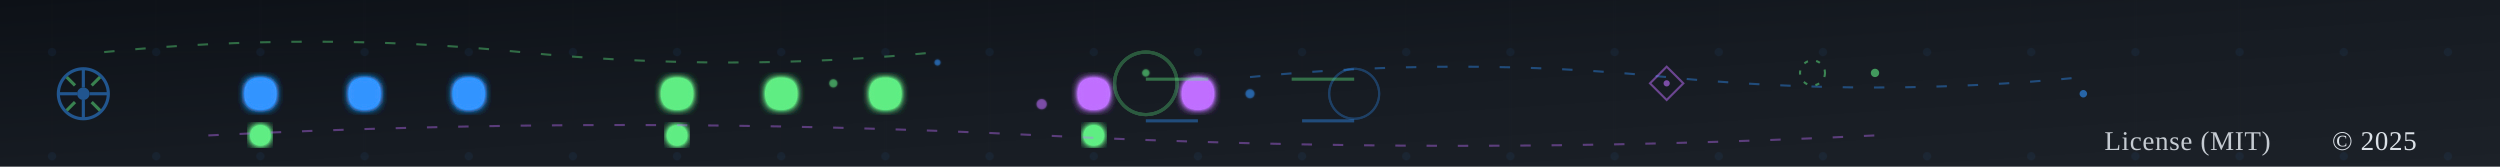
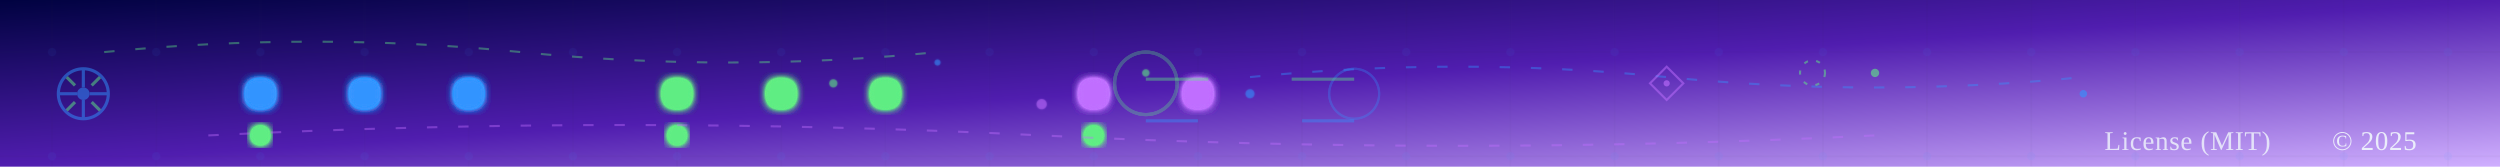
<svg xmlns="http://www.w3.org/2000/svg" width="1200" height="80" viewBox="0 0 1200 80" role="img" aria-label="Kubernetes Orchestration Footer">
  <defs>
    <linearGradient id="bgK8s10F" x1="0%" y1="0%" x2="100%" y2="100%">
-       <stop offset="0%" style="stop-color:#0d1117;stop-opacity:1">
+       <stop offset="0%" style="stop-color:#000240;stop-opacity:1">

      </stop>
-       <stop offset="50%" style="stop-color:#161b22;stop-opacity:1" />
-       <stop offset="100%" style="stop-color:#1c2128;stop-opacity:1">
+       <stop offset="50%" style="stop-color:#501DAF;stop-opacity:1" />
+       <stop offset="100%" style="stop-color:#D0B0FF;stop-opacity:1">

      </stop>
    </linearGradient>
    <filter id="k8sGlow10F" x="-50%" y="-50%" width="200%" height="200%">
      <feGaussianBlur stdDeviation="2.5" result="blur" />
      <feColorMatrix in="blur" type="matrix" values="1 0 0 0 0  0 1 0 0 0  0 0 1 0 0  0 0 0 7 0" result="glow" />
      <feMerge>
        <feMergeNode in="glow" />
        <feMergeNode in="SourceGraphic" />
      </feMerge>
    </filter>
    <pattern id="clusterPattern10F" x="0" y="0" width="50" height="50" patternUnits="userSpaceOnUse">
      <path d="M 25 0 L 25 50 M 0 25 L 50 25" stroke="#30363d" stroke-width="0.5" opacity="0.15" />
      <circle cx="25" cy="25" r="2" fill="#3094FF" opacity="0.2" />
    </pattern>
  </defs>
  <style>
    @media (prefers-color-scheme: dark) {
      .text-link { fill: #c9d1d9; font-family: 'SF Pro Text', -apple-system, BlinkMacSystemFont, 'Segoe UI', 'Roboto', 'Helvetica Neue', Arial, sans-serif; font-weight: 500; }
      .divider { stroke: #30363d; }
    }
    @media (prefers-color-scheme: light) {
      .text-link { fill: #1f2328; font-family: 'SF Pro Text', -apple-system, BlinkMacSystemFont, 'Segoe UI', 'Roboto', 'Helvetica Neue', Arial, sans-serif; font-weight: 500; }
      .divider { stroke: #d0d7de; }
    }

    .link { font-size: 13px; letter-spacing: 0.3px; }

    .pod-scale {
      animation: pod-scaling 3s cubic-bezier(0.4, 0, 0.2, 1) infinite;
      transform-origin: center;
    }
    @keyframes pod-scaling {
      0% { opacity: 0; transform: scale(0.0); }
      50% { opacity: 1; transform: scale(2.0); }
      100% { opacity: 0.6; transform: scale(2.0); }
    }

    .rolling-update {
      animation: roll-wave 4s ease-in-out infinite;
      transform-origin: center;
    }
    @keyframes roll-wave {
      0%, 100% { opacity: 0.3; transform: translateY(0); }
      50% { opacity: 1; transform: translateY(-8.0px); }
    }

    .health-pulse {
      animation: health-beat 2s cubic-bezier(0.4, 0, 0.6, 1) infinite;
    }
    @keyframes health-beat {
      0%, 100% { opacity: 0.2; r: 3; }
      50% { opacity: 1; r: 5; }
    }

    @media (prefers-reduced-motion: reduce) { * { animation: none !important; } }

    /* Enhanced particle effects */
    .particle {
      animation: particle-float 4s ease-in-out infinite;
      filter: blur(0.5px);
    }
    @keyframes particle-float {
      0%, 100% { opacity: 0; transform: translateY(0) translateX(0) scale(0); }
      25% { opacity: 0.8; transform: translateY(-20px) translateX(-10px) scale(1.5); }
      50% { opacity: 1; transform: translateY(-40px) translateX(5px) scale(2); }
      75% { opacity: 0.6; transform: translateY(-30px) translateX(15px) scale(1.8); }
    }

    .particle-2 {
      animation: particle-spin 5s linear infinite;
    }
    @keyframes particle-spin {
      0% { opacity: 0; transform: rotate(0deg) translateX(20px) scale(0); }
      50% { opacity: 1; transform: rotate(180deg) translateX(40px) scale(2); }
      100% { opacity: 0; transform: rotate(360deg) translateX(20px) scale(0); }
    }

    /* Wave effects */
    .wave-line {
      stroke-dasharray: 5 10;
      animation: wave-flow 3s linear infinite;
    }
    @keyframes wave-flow {
      to { stroke-dashoffset: -100; }
    }

    /* Glow pulse on text */
    .text-link {
      animation: text-glow 3s ease-in-out infinite;
    }
    @keyframes text-glow {
      0%, 100% { opacity: 0.7; filter: drop-shadow(0 0 0px transparent); }
      50% { opacity: 1; filter: drop-shadow(0 0 8px rgba(95, 237, 131, 0.6)); }
    }

    /* Rotating elements */
    .rotate-slow {
      animation: rotate-360 20s linear infinite;
      transform-origin: center;
    }
    @keyframes rotate-360 {
      to { transform: rotate(360deg); }
    }

    /* Shimmer effect */
    .shimmer {
      animation: shimmer-pass 4s ease-in-out infinite;
    }
    @keyframes shimmer-pass {
      0%, 100% { opacity: 0.3; }
      50% { opacity: 1; }
    }

    /* Ripple effect */
    .ripple {
      animation: ripple-expand 3s ease-out infinite;
      transform-origin: center;
    }
    @keyframes ripple-expand {
      0% { opacity: 1; transform: scale(0.5); }
      100% { opacity: 0; transform: scale(3); }
    }

    </style>
  <rect width="1200" height="80" fill="url(#bgK8s10F)" />
  <rect width="1200" height="80" fill="url(#clusterPattern10F)" opacity="0.3" />
  <line x1="0" y1="1" x2="1200" y2="1" class="divider" stroke-width="2" />
  <g filter="url(#k8sGlow10F)">
    <rect class="pod-scale" x="120" y="40" width="10" height="10" rx="2" fill="#3094FF" style="animation-delay: 0s" />
    <rect class="pod-scale" x="170" y="40" width="10" height="10" rx="2" fill="#3094FF" style="animation-delay: 0.3s" />
    <rect class="pod-scale" x="220" y="40" width="10" height="10" rx="2" fill="#3094FF" style="animation-delay: 0.6s" />
    <rect class="rolling-update" x="320" y="40" width="10" height="10" rx="2" fill="#5FED83" style="animation-delay: 0s" />
    <rect class="rolling-update" x="370" y="40" width="10" height="10" rx="2" fill="#5FED83" style="animation-delay: 0.5s" />
    <rect class="rolling-update" x="420" y="40" width="10" height="10" rx="2" fill="#5FED83" style="animation-delay: 1s" />
    <rect class="pod-scale" x="520" y="40" width="10" height="10" rx="2" fill="#C06EFF" style="animation-delay: 0.9s" />
    <rect class="pod-scale" x="570" y="40" width="10" height="10" rx="2" fill="#C06EFF" style="animation-delay: 1.2s" />
  </g>
  <circle class="health-pulse" cx="125" cy="65" r="3" fill="#5FED83" filter="url(#k8sGlow10F)" style="animation-delay: 0s" />
  <circle class="health-pulse" cx="325" cy="65" r="3" fill="#5FED83" filter="url(#k8sGlow10F)" style="animation-delay: 0.6s" />
  <circle class="health-pulse" cx="525" cy="65" r="3" fill="#5FED83" filter="url(#k8sGlow10F)" style="animation-delay: 1.2s" />
  <g transform="translate(25, 30)" opacity="0.5">
    <circle cx="15" cy="15" r="12" fill="none" stroke="#3094FF" stroke-width="1.5" />
    <circle cx="15" cy="15" r="3" fill="#3094FF" />
    <path d="M 15 3 L 15 12 M 15 18 L 15 27 M 3 15 L 12 15 M 18 15 L 27 15" stroke="#3094FF" stroke-width="1.5" />
    <path d="M 7 7 L 11 11 M 19 19 L 23 23 M 23 7 L 19 11 M 11 19 L 7 23" stroke="#5FED83" stroke-width="1.5" />
  </g>
  <text x="1050" y="72" text-anchor="middle" class="link text-link" font-size="11px" opacity="0.8" fill="#f0f6fc">License (MIT)</text>
  <text x="1160" y="72" text-anchor="end" class="link text-link" font-size="11px" opacity="0.9" fill="#f0f6fc">© 2025</text>
  <g opacity="0.6">
    <circle class="particle" cx="400" cy="40" r="2" fill="#5FED83" style="animation-delay: 0s" />
    <circle class="particle" cx="450" cy="30" r="1.5" fill="#3094FF" style="animation-delay: 0.5s" />
    <circle class="particle" cx="500" cy="50" r="2.5" fill="#C06EFF" style="animation-delay: 1s" />
    <circle class="particle" cx="550" cy="35" r="1.8" fill="#5FED83" style="animation-delay: 1.5s" />
    <circle class="particle" cx="600" cy="45" r="2.2" fill="#3094FF" style="animation-delay: 2s" />
    <circle class="particle-2" cx="800" cy="40" r="1.5" fill="#C06EFF" style="animation-delay: 0.3s" />
    <circle class="particle-2" cx="900" cy="35" r="2" fill="#5FED83" style="animation-delay: 0.8s" />
    <circle class="particle-2" cx="1000" cy="45" r="1.8" fill="#3094FF" style="animation-delay: 1.3s" />
  </g>
  <g opacity="0.4">
    <path class="wave-line" d="M 50 25 Q 150 15, 250 25 T 450 25" stroke="#5FED83" stroke-width="1" fill="none" style="animation-delay: 0s" />
    <path class="wave-line" d="M 600 37 Q 700 27, 800 37 T 1000 37" stroke="#3094FF" stroke-width="1" fill="none" style="animation-delay: 0.7s" />
    <path class="wave-line" d="M 100 65 Q 300 55, 500 65 T 900 65" stroke="#C06EFF" stroke-width="1" fill="none" style="animation-delay: 1.4s" />
  </g>
  <g opacity="0.3">
    <circle class="ripple" cx="550" cy="40" r="15" stroke="#5FED83" stroke-width="1.5" fill="none" style="animation-delay: 0s" />
    <circle class="ripple" cx="550" cy="40" r="15" stroke="#5FED83" stroke-width="1.5" fill="none" style="animation-delay: 1s" />
    <circle class="ripple" cx="550" cy="40" r="15" stroke="#5FED83" stroke-width="1.5" fill="none" style="animation-delay: 2s" />
    <circle class="ripple" cx="650" cy="45" r="12" stroke="#3094FF" stroke-width="1" fill="none" style="animation-delay: 0.5s" />
    <circle class="ripple" cx="650" cy="45" r="12" stroke="#3094FF" stroke-width="1" fill="none" style="animation-delay: 1.5s" />
  </g>
  <g opacity="0.5">
    <g class="rotate-slow" transform="translate(800, 40)">
      <path d="M -8 0 L 0 -8 L 8 0 L 0 8 Z" fill="none" stroke="#C06EFF" stroke-width="1" />
    </g>
    <g class="rotate-slow" transform="translate(870, 35)" style="animation-direction: reverse;">
      <circle cx="0" cy="0" r="6" fill="none" stroke="#5FED83" stroke-width="1" stroke-dasharray="2 4" />
    </g>
  </g>
  <g opacity="0.4">
    <line class="shimmer" x1="550" y1="38" x2="580" y2="38" stroke="#5FED83" stroke-width="1.5" style="animation-delay: 0s" />
    <line class="shimmer" x1="620" y1="38" x2="650" y2="38" stroke="#5FED83" stroke-width="1.5" style="animation-delay: 0.3s" />
    <line class="shimmer" x1="550" y1="58" x2="575" y2="58" stroke="#3094FF" stroke-width="1.5" style="animation-delay: 0.6s" />
    <line class="shimmer" x1="625" y1="58" x2="650" y2="58" stroke="#3094FF" stroke-width="1.5" style="animation-delay: 0.9s" />
  </g>
</svg>
